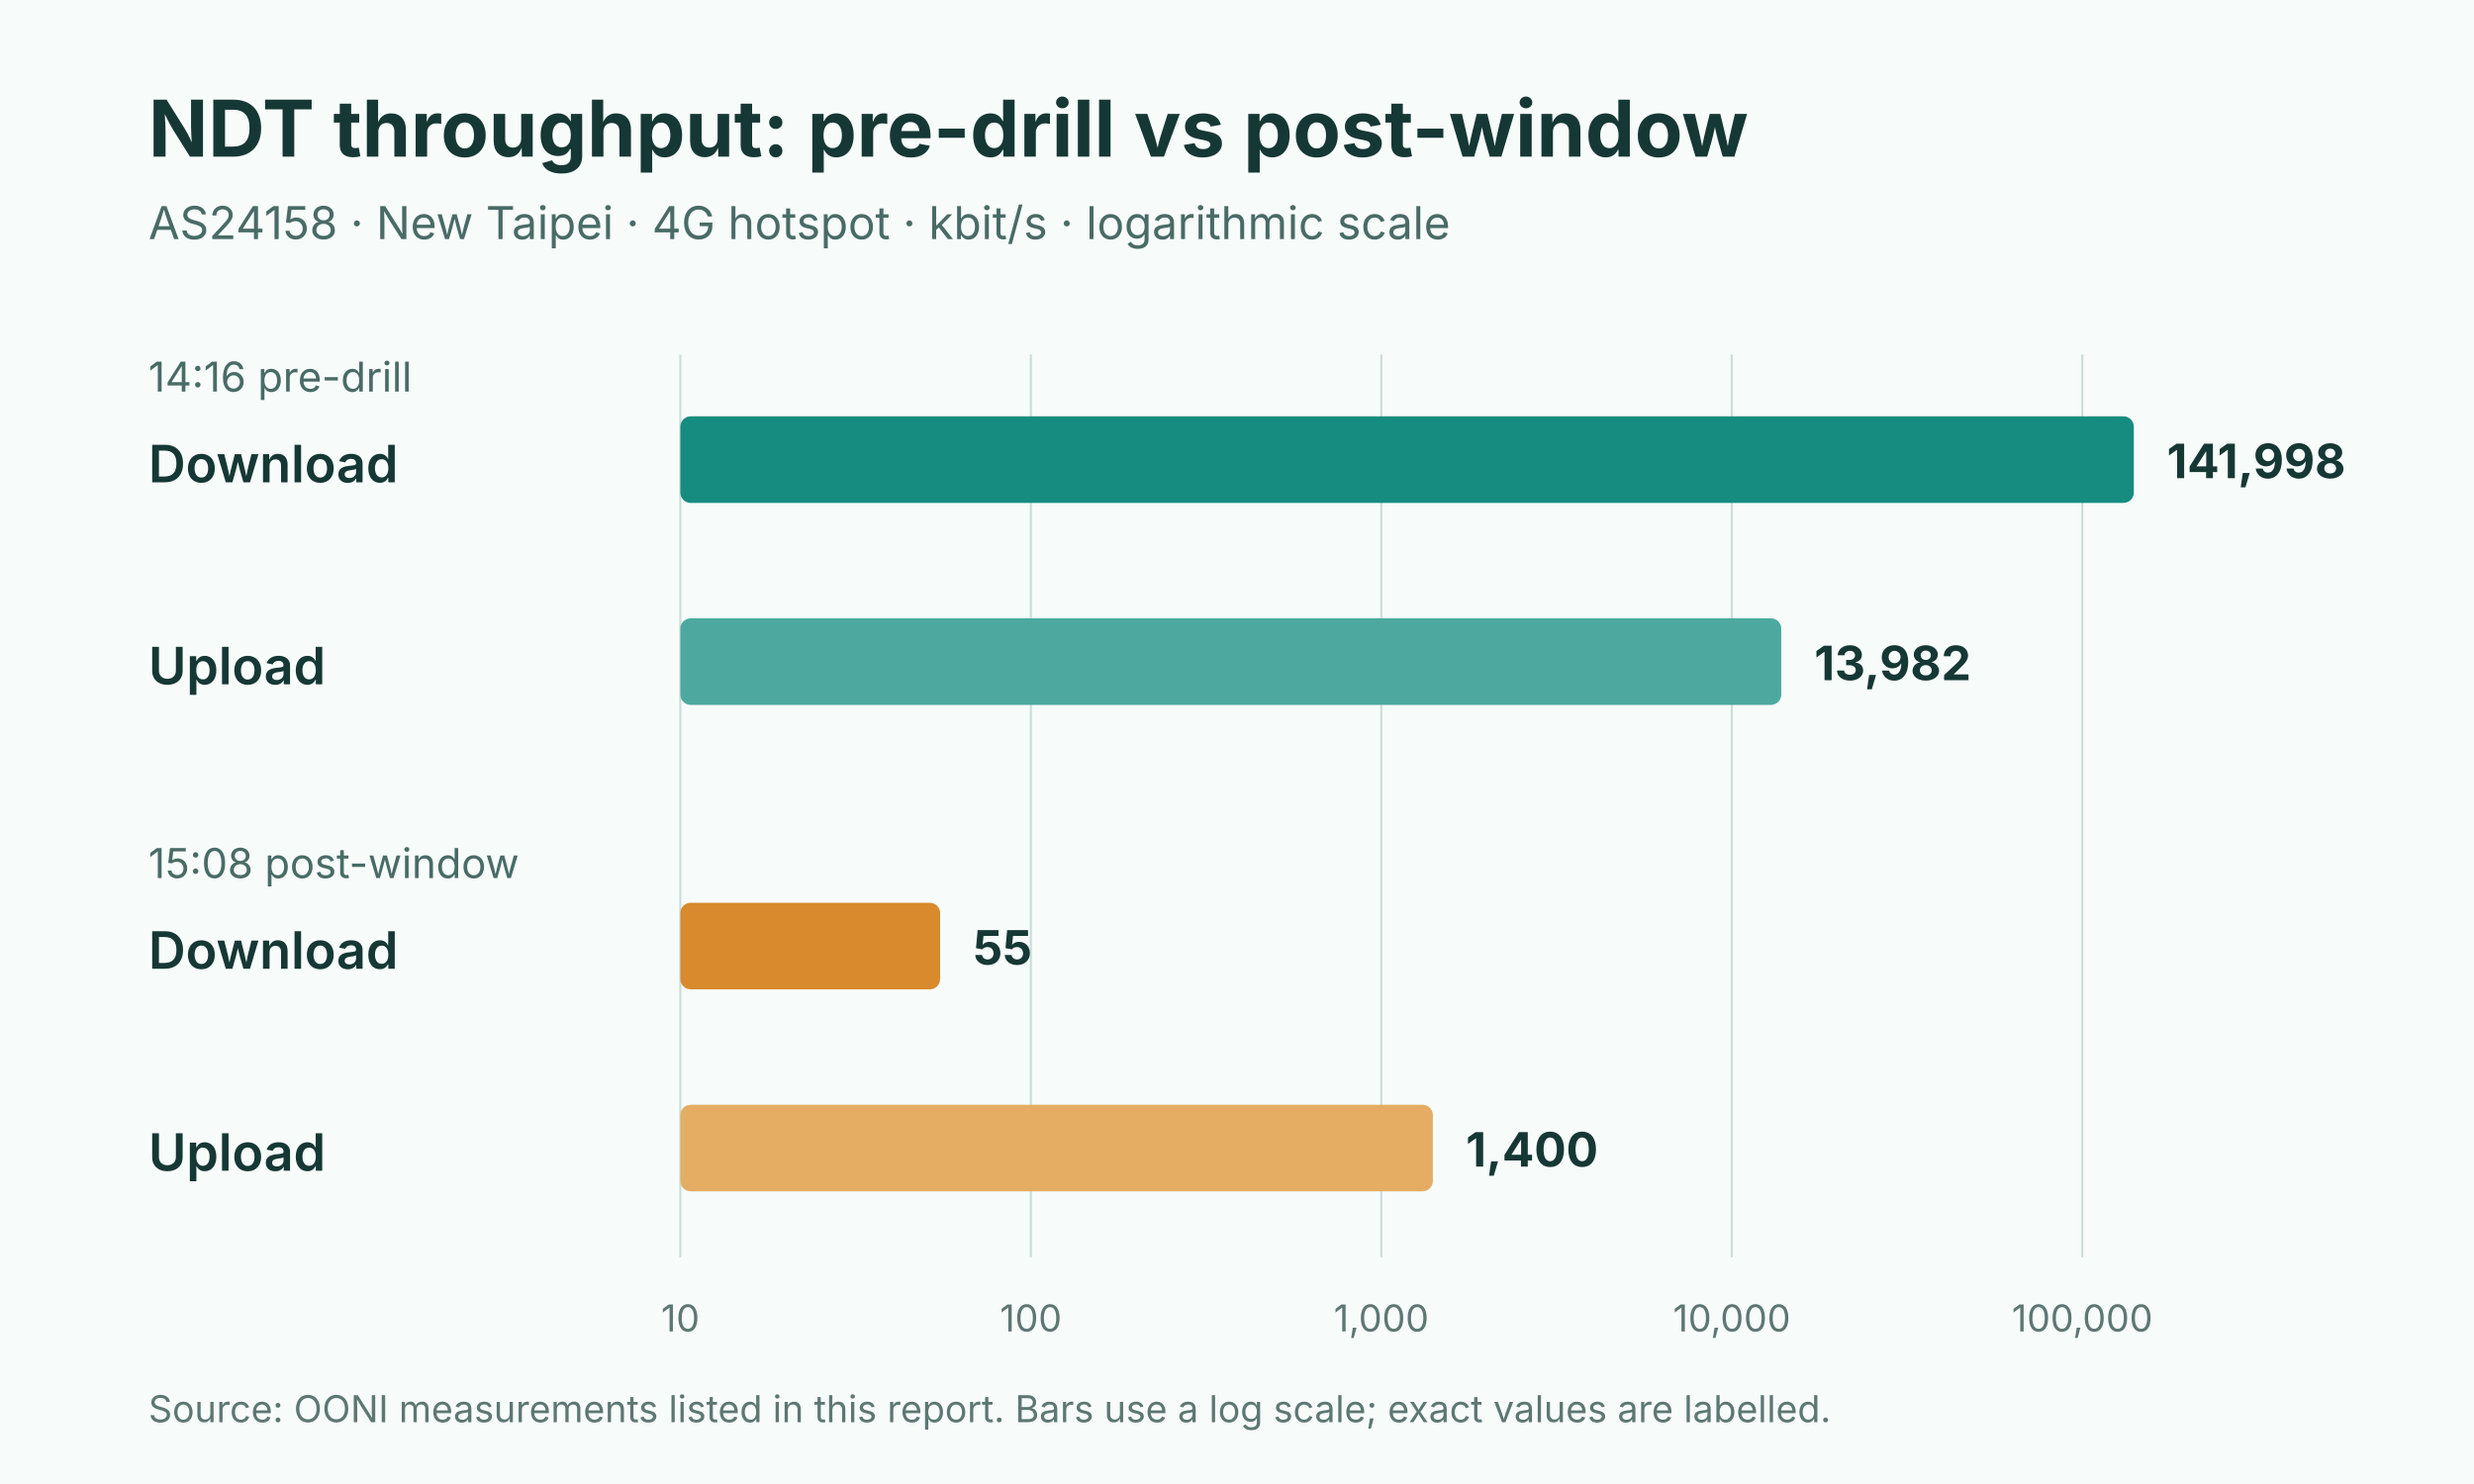
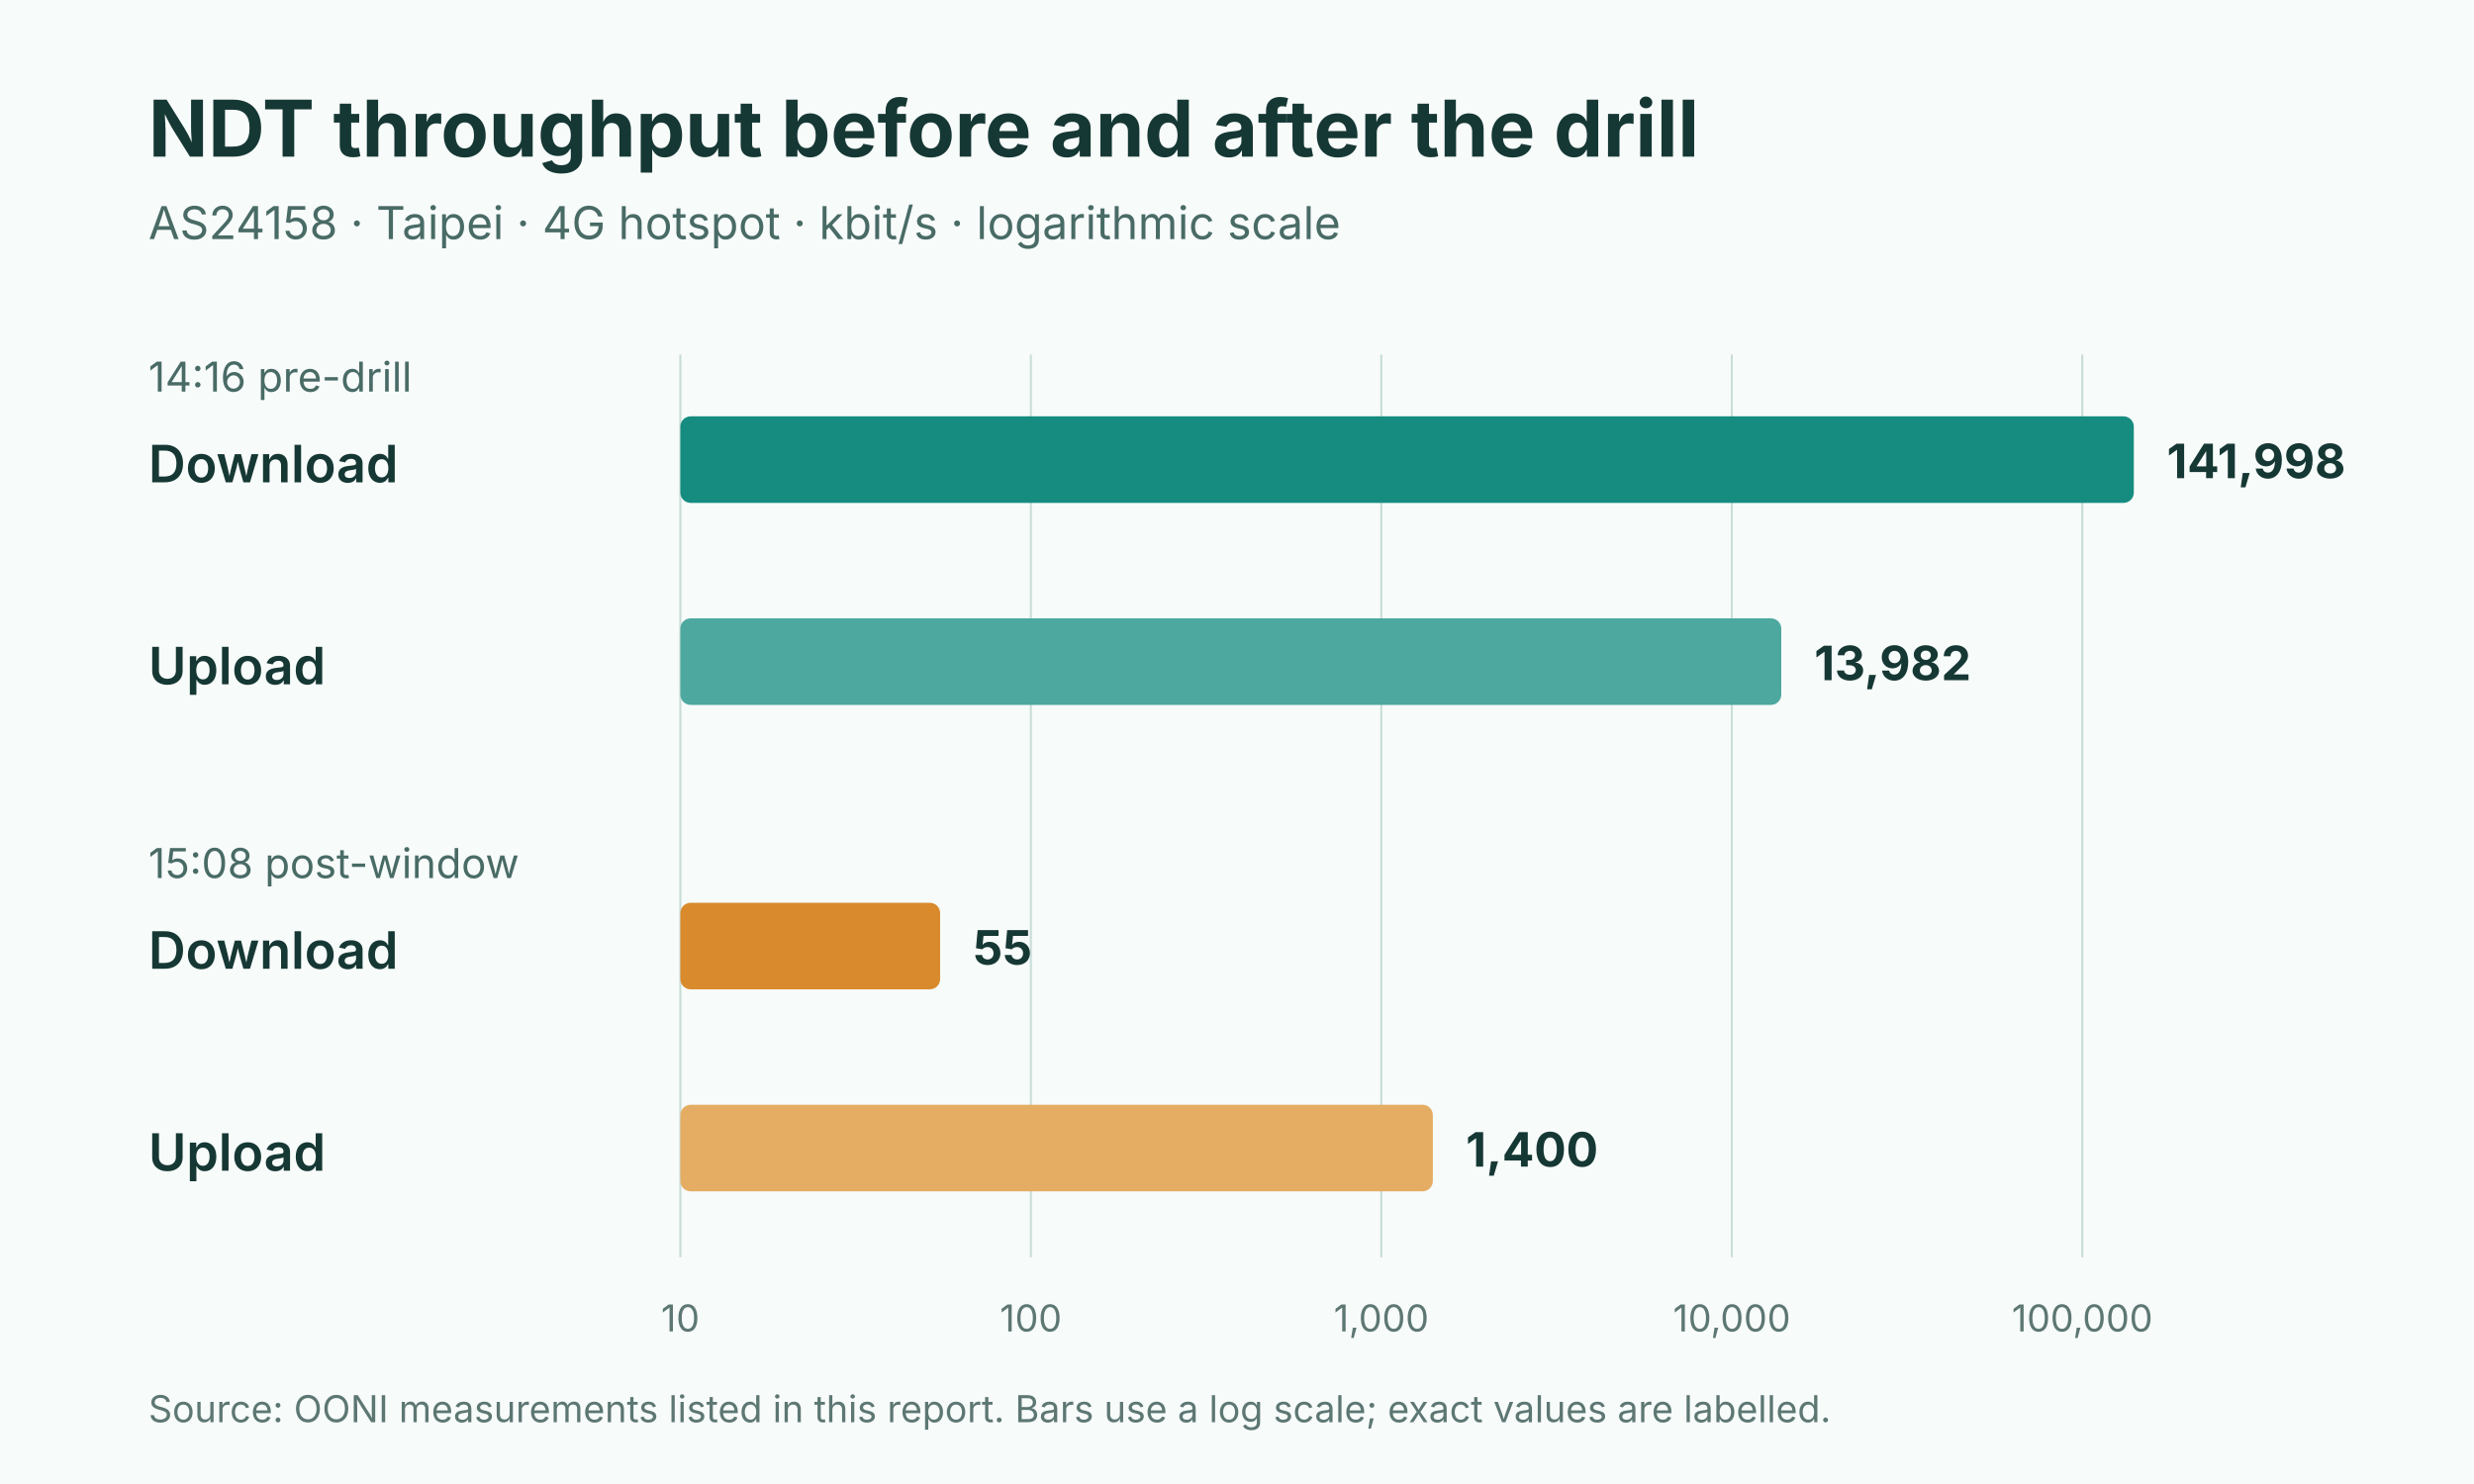
<svg xmlns="http://www.w3.org/2000/svg" role="img" aria-labelledby="title desc" viewBox="0 0 1200 720">
  <rect width="1200" height="720" fill="#f7fbfa" />
  <g font-family="ui-sans-serif, system-ui, -apple-system, BlinkMacSystemFont, 'Segoe UI', sans-serif" fill="#163834">
-     <text x="72" y="76" font-size="38" font-weight="700">NDT throughput: pre-drill vs post-window</text>
-     <text x="72" y="116" font-size="22" fill="#496b66">AS24158 · New Taipei · 4G hotspot · kbit/s · logarithmic scale</text>
+     <text x="72" y="76" font-size="38" font-weight="700">NDT throughput before and after the drill</text>
+     <text x="72" y="116" font-size="22" fill="#496b66">AS24158 · Taipei · 4G hotspot · kbit/s · logarithmic scale</text>
    <g stroke="#c9ddd8" stroke-width="1">
      <line x1="330" y1="172" x2="330" y2="610" />
      <line x1="500" y1="172" x2="500" y2="610" />
      <line x1="670" y1="172" x2="670" y2="610" />
      <line x1="840" y1="172" x2="840" y2="610" />
      <line x1="1010" y1="172" x2="1010" y2="610" />
    </g>
    <g font-size="18" fill="#5d7773" text-anchor="middle">
      <text x="330" y="646">10</text>
      <text x="500" y="646">100</text>
      <text x="670" y="646">1,000</text>
      <text x="840" y="646">10,000</text>
      <text x="1010" y="646">100,000</text>
    </g>
    <g font-size="25" font-weight="600">
      <text x="72" y="234">Download</text>
      <text x="72" y="332">Upload</text>
      <text x="72" y="470">Download</text>
      <text x="72" y="568">Upload</text>
    </g>
    <g font-size="20" fill="#496b66">
      <text x="72" y="190">14:16 pre-drill</text>
      <text x="72" y="426">15:08 post-window</text>
    </g>
    <rect x="330" y="202" width="705" height="42" rx="5" fill="#168c80" />
    <rect x="330" y="300" width="534" height="42" rx="5" fill="#4da99f" />
    <rect x="330" y="438" width="126" height="42" rx="5" fill="#d88a2c" />
    <rect x="330" y="536" width="365" height="42" rx="5" fill="#e4ad63" />
    <g font-size="23" font-weight="700">
      <text x="1051" y="232">141,998</text>
      <text x="880" y="330">13,982</text>
      <text x="472" y="468">55</text>
      <text x="711" y="566">1,400</text>
    </g>
    <text x="72" y="690" font-size="18" fill="#5d7773">Source: OONI measurements listed in this report. Bars use a log scale; exact values are labelled.</text>
  </g>
</svg>
